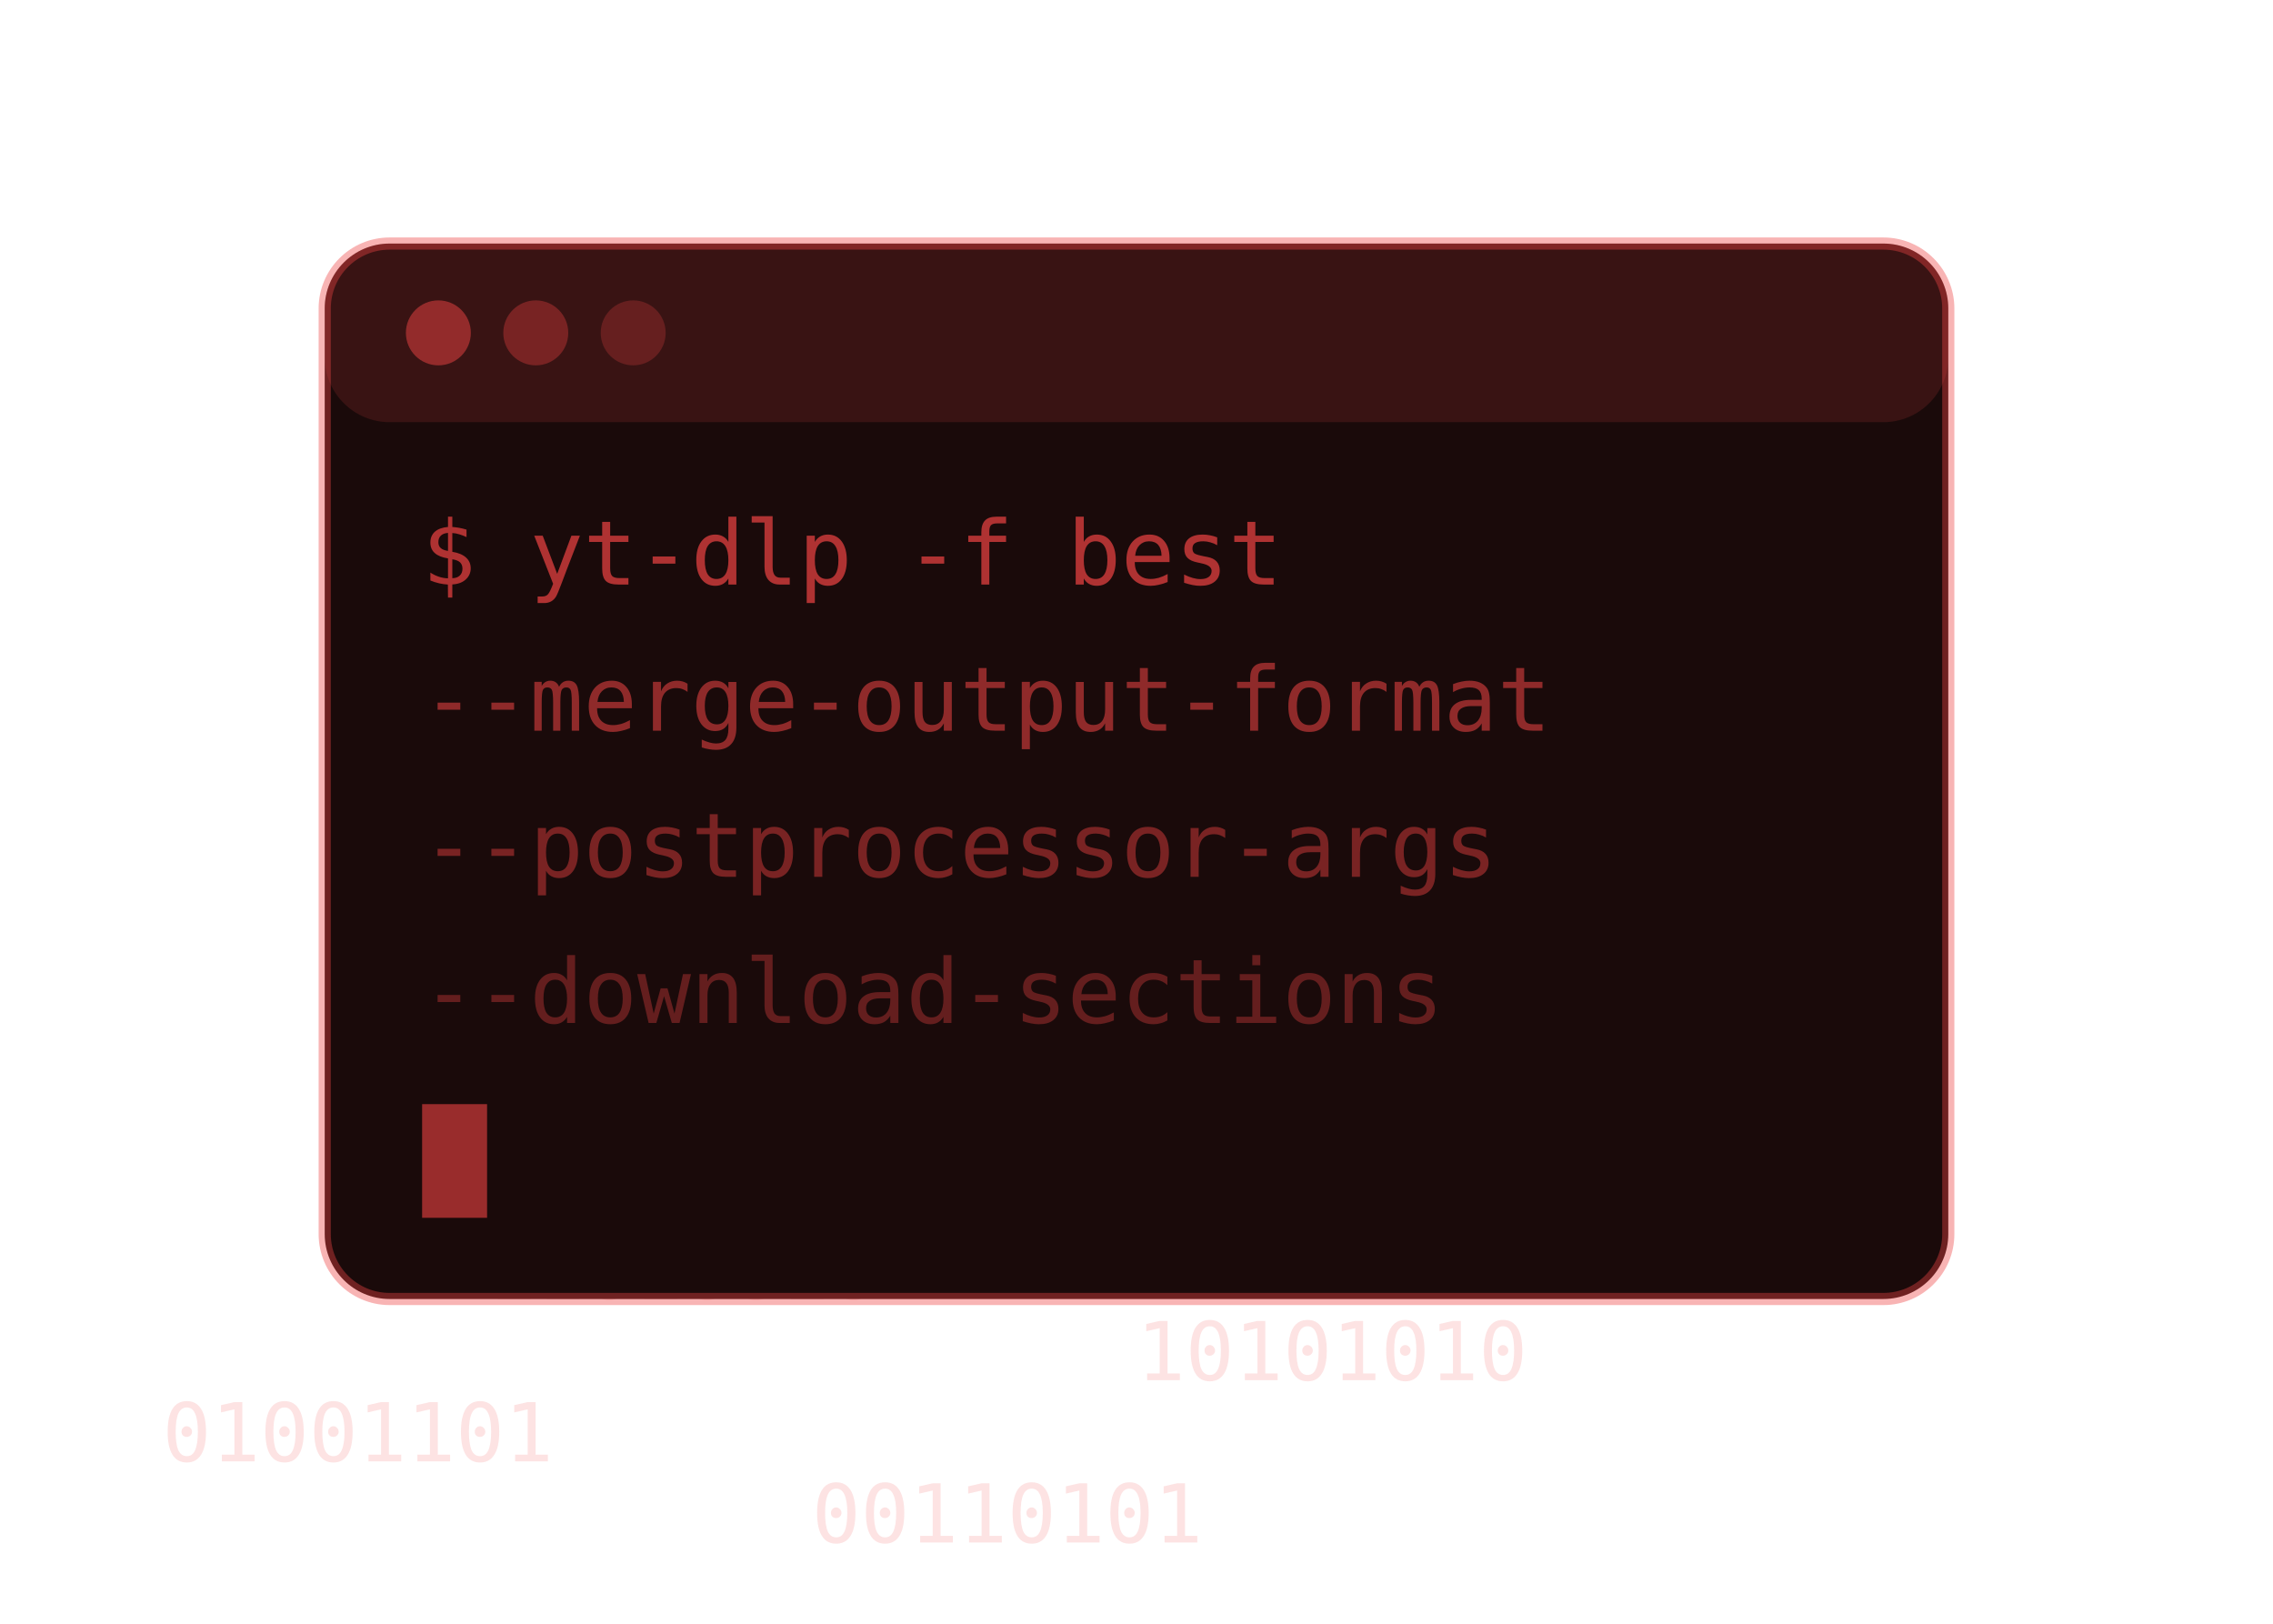
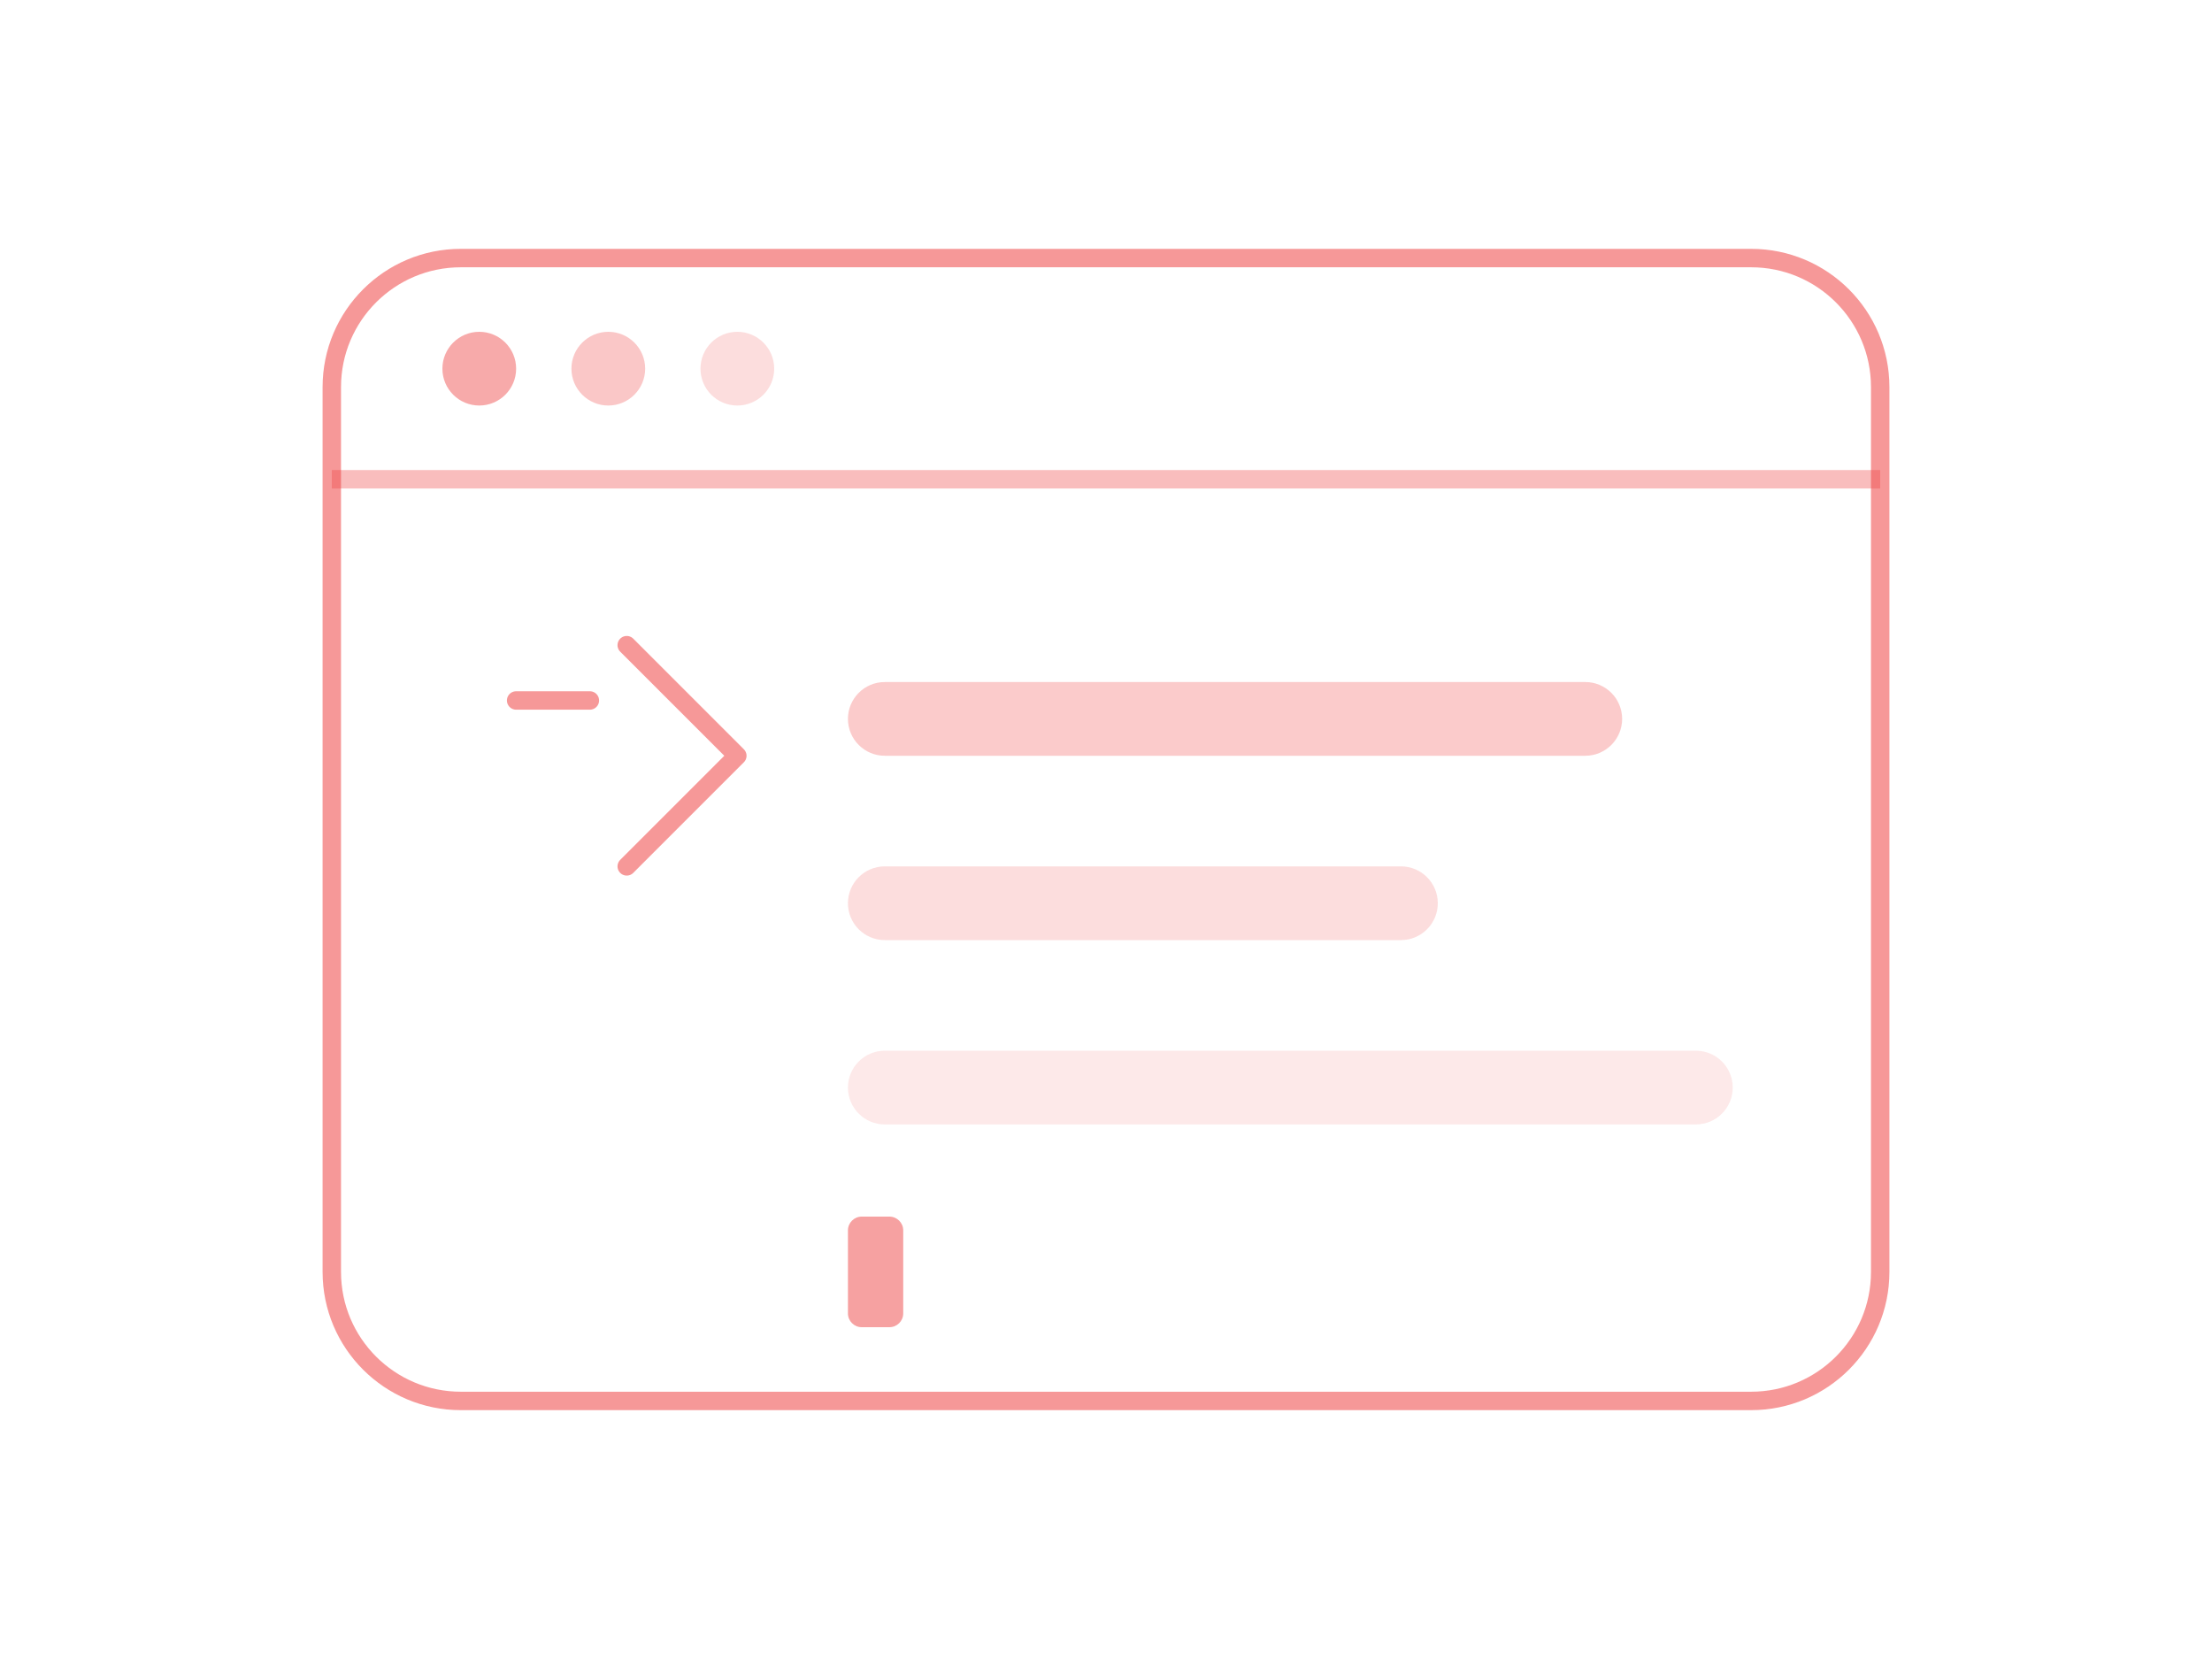
- <svg xmlns="http://www.w3.org/2000/svg" viewBox="0 0 280 200" fill="none">
-   <g opacity="0.15" fill="#ef4444">
-     <text x="20" y="180" font-family="monospace" font-size="10">01001101</text>
-     <text x="60" y="160" font-family="monospace" font-size="10">11010010</text>
-     <text x="100" y="190" font-family="monospace" font-size="10">00110101</text>
-     <text x="140" y="170" font-family="monospace" font-size="10">10101010</text>
-   </g>
-   <rect x="40" y="30" width="200" height="130" rx="8" fill="#1a0a0a" stroke="#ef4444" stroke-opacity="0.4" stroke-width="1.5" />
-   <rect x="40" y="30" width="200" height="22" rx="8" fill="#ef4444" fill-opacity="0.15" />
-   <circle cx="54" cy="41" r="4" fill="#ef4444" fill-opacity="0.5" />
-   <circle cx="66" cy="41" r="4" fill="#ef4444" fill-opacity="0.35" />
-   <circle cx="78" cy="41" r="4" fill="#ef4444" fill-opacity="0.25" />
-   <text x="52" y="72" font-family="monospace" font-size="11" fill="#ef4444" fill-opacity="0.7">$ yt-dlp -f best</text>
-   <text x="52" y="90" font-family="monospace" font-size="11" fill="#ef4444" fill-opacity="0.55">--merge-output-format</text>
-   <text x="52" y="108" font-family="monospace" font-size="11" fill="#ef4444" fill-opacity="0.45">--postprocessor-args</text>
-   <text x="52" y="126" font-family="monospace" font-size="11" fill="#ef4444" fill-opacity="0.35">--download-sections</text>
-   <rect x="52" y="136" width="8" height="14" fill="#ef4444" fill-opacity="0.6">
-     <animate attributeName="opacity" values="1;0.2;1" dur="1.2s" repeatCount="indefinite" />
-   </rect>
+ <svg xmlns="http://www.w3.org/2000/svg" viewBox="0 0 240 180" fill="none" aria-hidden="true">
+   <rect x="36" y="28" width="168" height="124" rx="14" stroke="#ef4444" stroke-width="2" stroke-opacity="0.55" />
+   <path d="M36 52h168" stroke="#ef4444" stroke-width="2" stroke-opacity="0.35" />
+   <circle cx="52" cy="40" r="4" fill="#ef4444" fill-opacity="0.45" />
+   <circle cx="66" cy="40" r="4" fill="#ef4444" fill-opacity="0.3" />
+   <circle cx="80" cy="40" r="4" fill="#ef4444" fill-opacity="0.18" />
+   <path d="M56 76h8M68 70l12 12M68 94l12-12" stroke="#ef4444" stroke-width="2" stroke-linecap="round" stroke-opacity="0.55" />
+   <rect x="92" y="74" width="84" height="8" rx="4" fill="#ef4444" fill-opacity="0.28" />
+   <rect x="92" y="94" width="64" height="8" rx="4" fill="#ef4444" fill-opacity="0.18" />
+   <rect x="92" y="114" width="96" height="8" rx="4" fill="#ef4444" fill-opacity="0.12" />
+   <rect x="92" y="132" width="6" height="12" rx="1.5" fill="#ef4444" fill-opacity="0.5" />
</svg>
